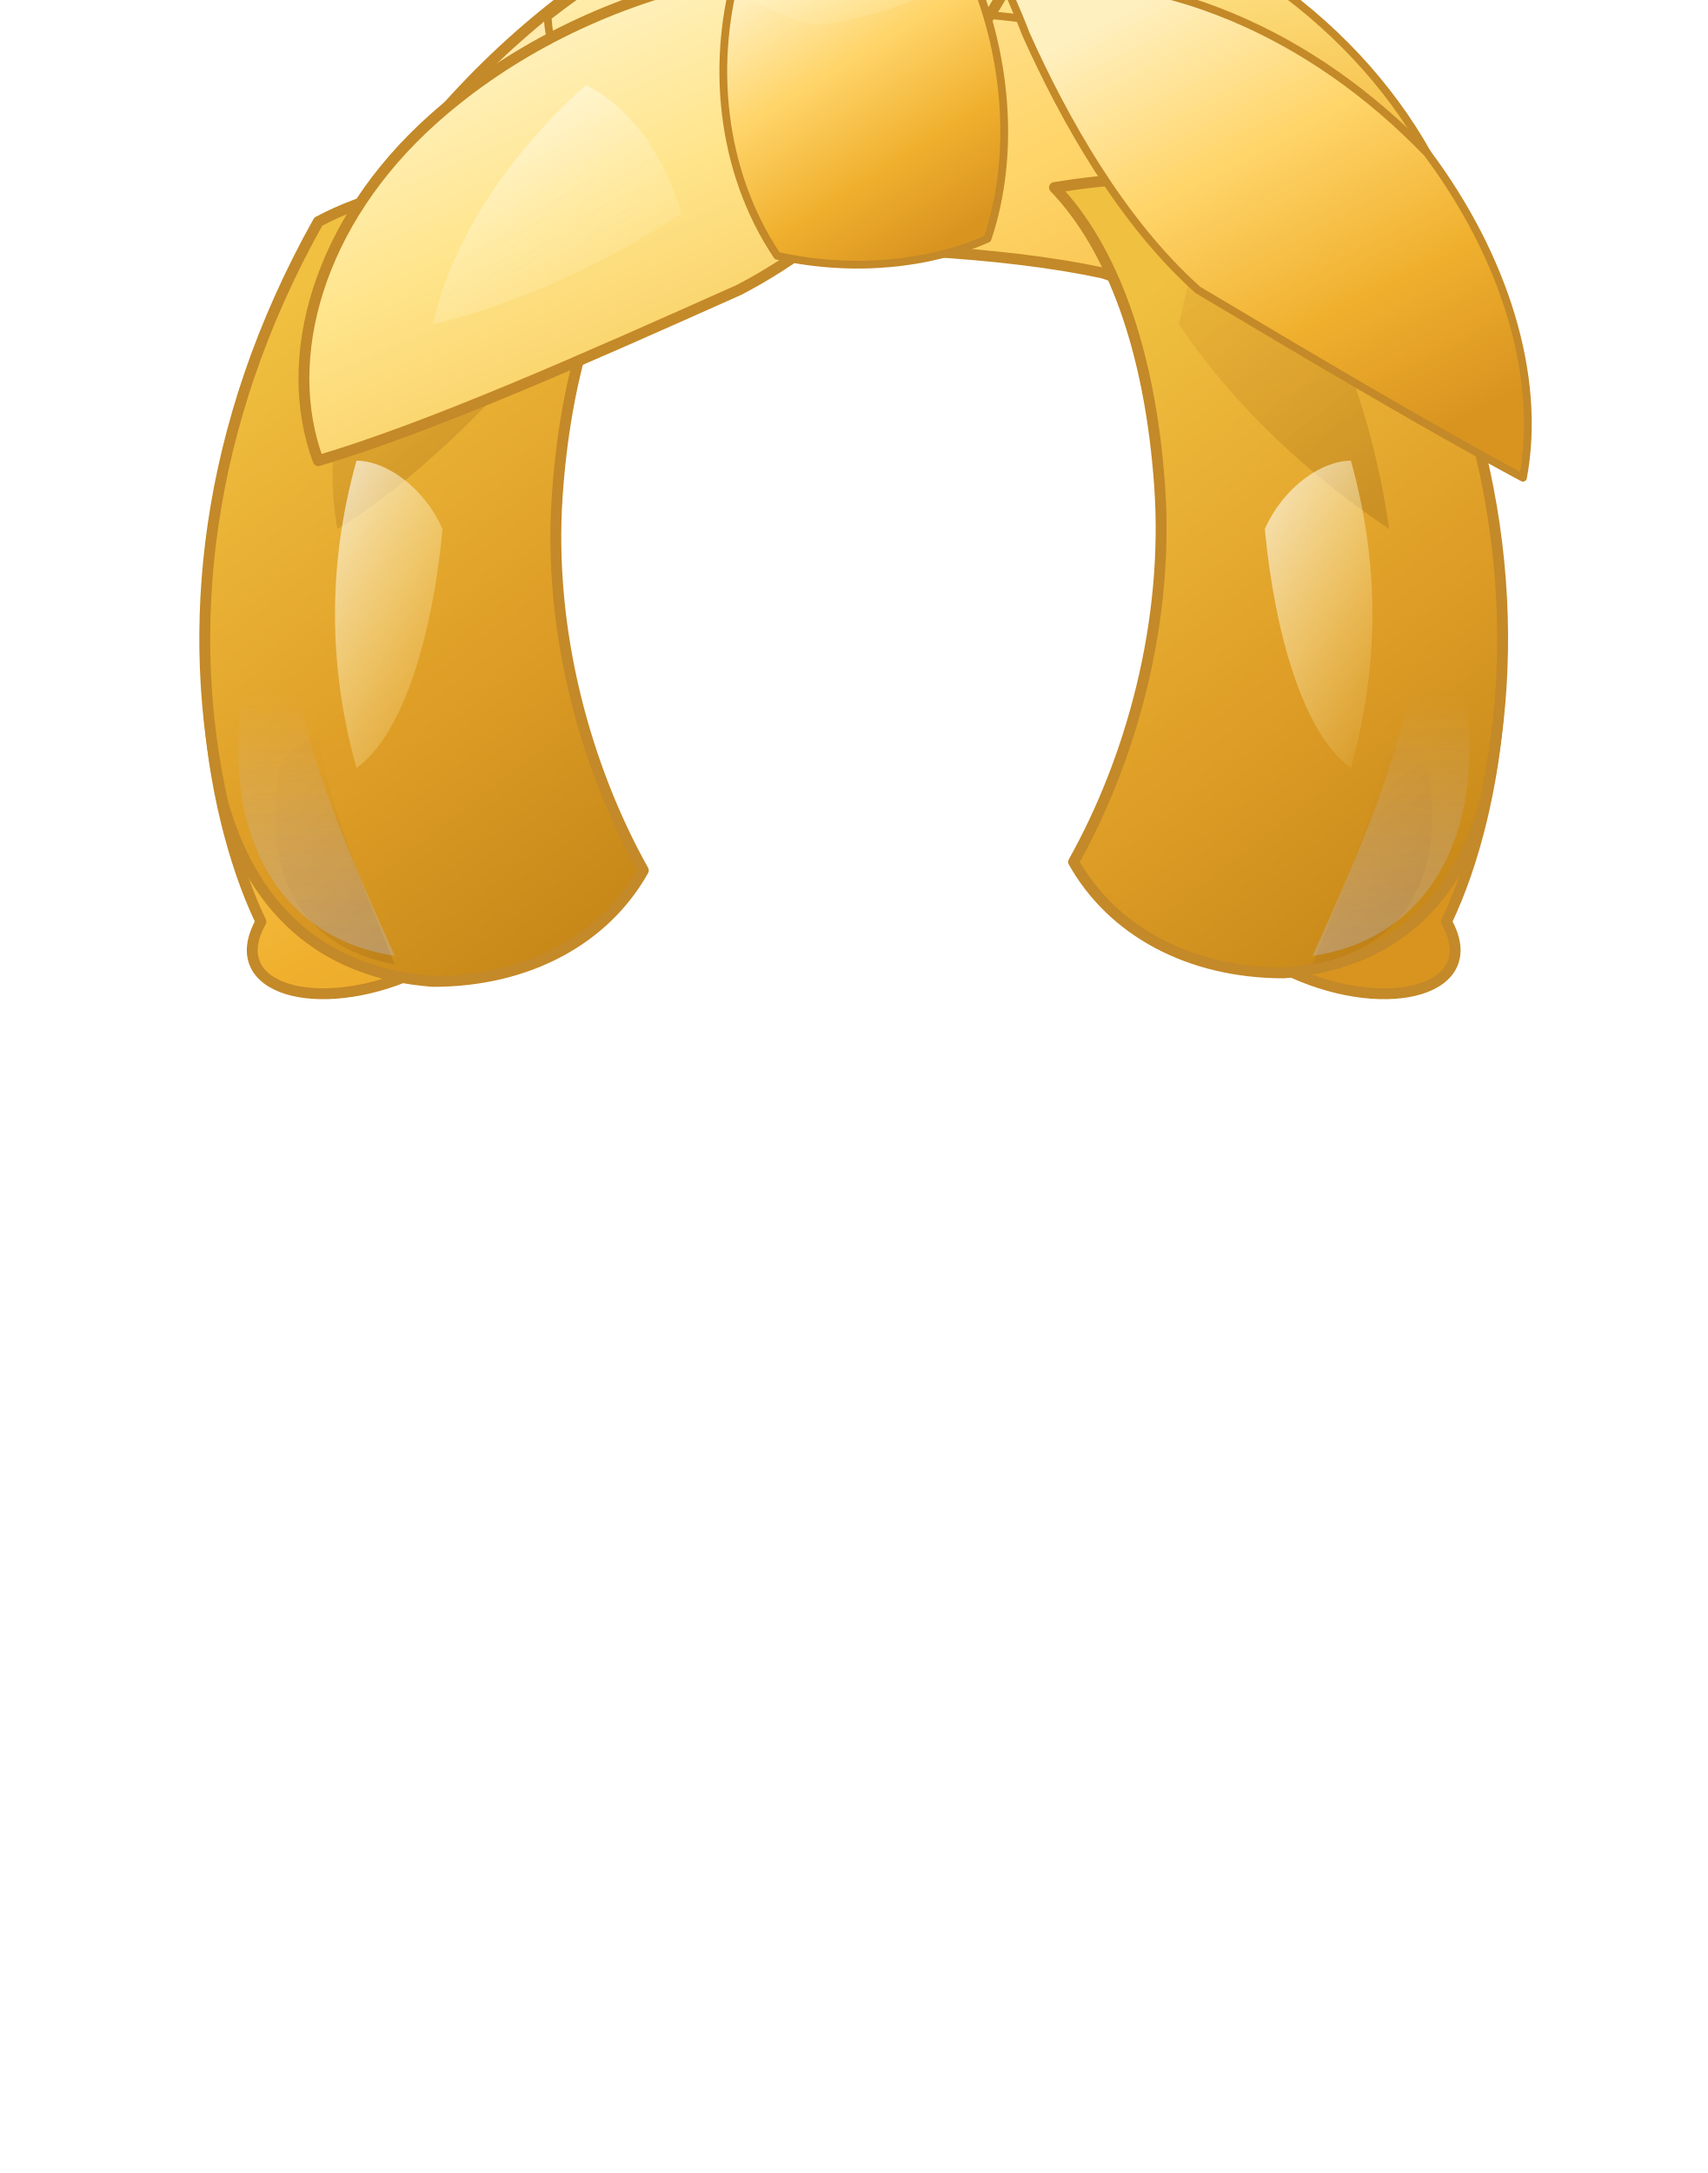
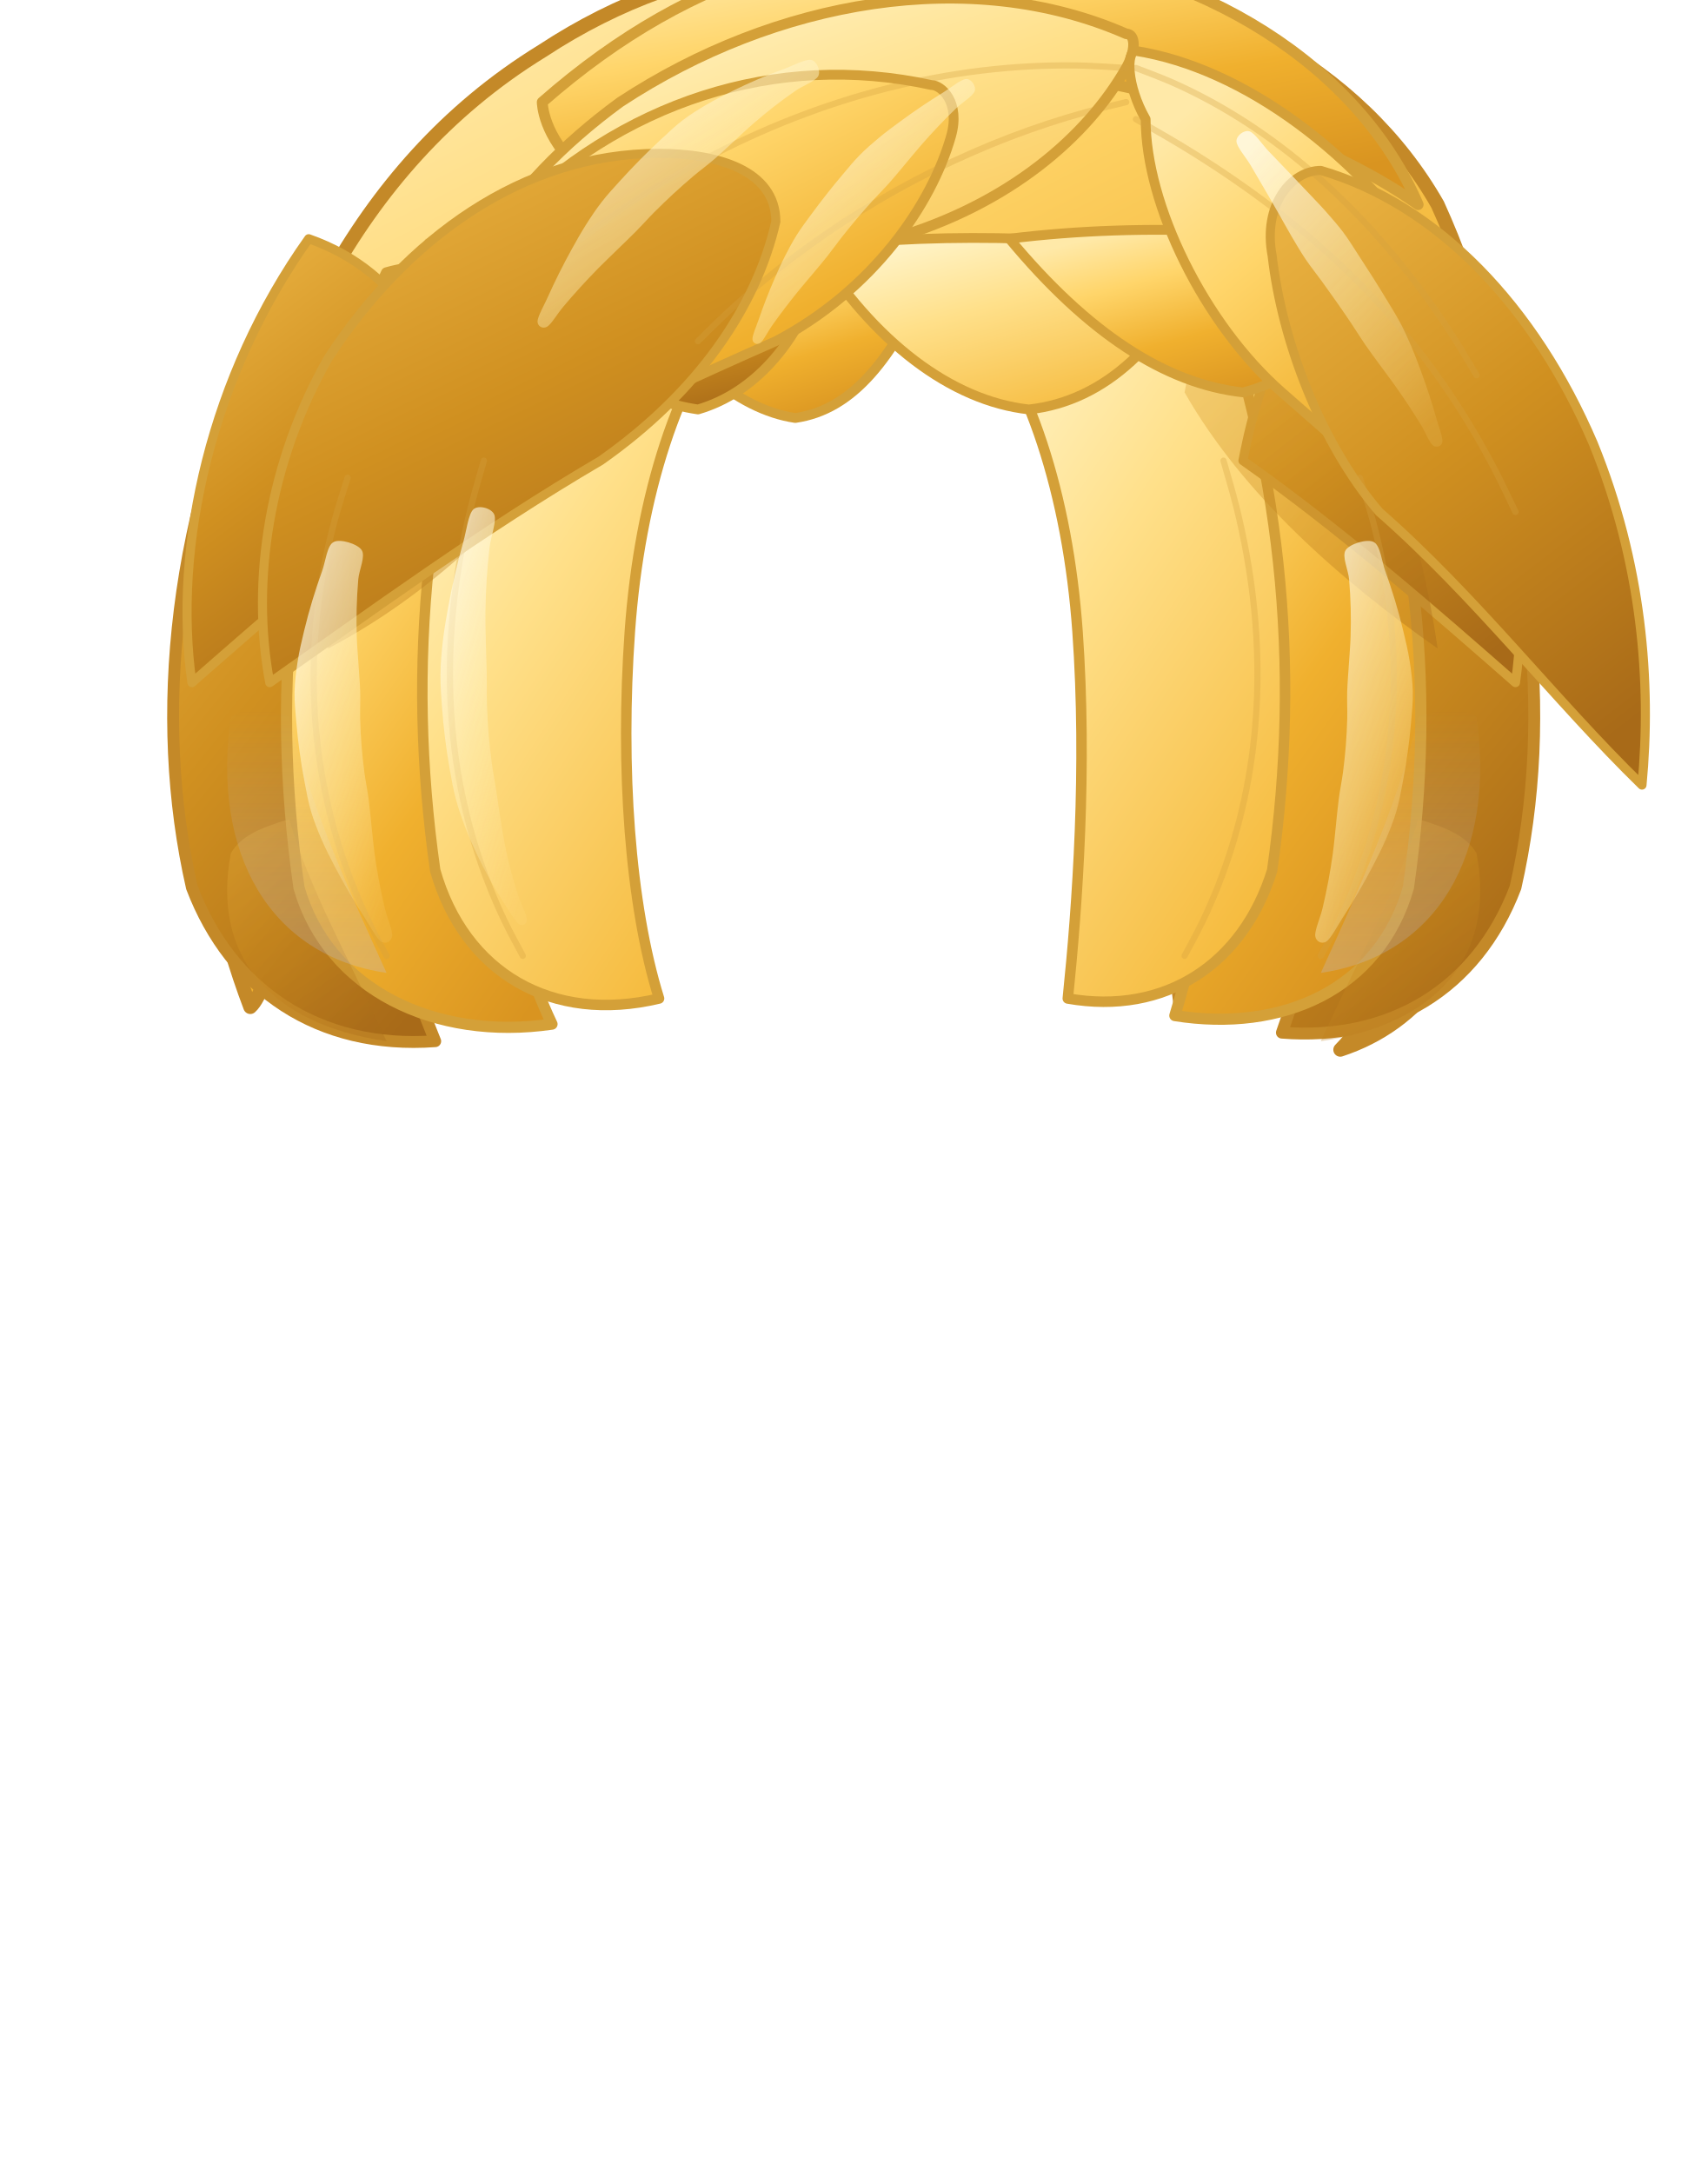
<svg xmlns="http://www.w3.org/2000/svg" viewBox="0 0 1100 1400" width="1100" height="1400">
  <defs>
-     <linearGradient id="hairGold" x1="0.25" y1="0.05" x2="0.75" y2="0.95">
-       <stop offset="0" stop-color="#FFF0C0" />
-       <stop offset="0.35" stop-color="#FFD56A" />
-       <stop offset="0.7" stop-color="#F0B02E" />
+     <linearGradient id="hairGold" x1="0.22" y1="0.05" x2="0.78" y2="0.95">
+       <stop offset="0" stop-color="#FFE9A8" />
+       <stop offset="0.28" stop-color="#FFD56A" />
+       <stop offset="0.62" stop-color="#F0B02E" />
      <stop offset="1" stop-color="#D99420" />
    </linearGradient>
-     <linearGradient id="hairLift" x1="0.2" y1="0" x2="0.8" y2="1">
-       <stop offset="0" stop-color="#FFF8D8" />
-       <stop offset="0.45" stop-color="#FFE48A" />
-       <stop offset="1" stop-color="#F5C048" />
+     <linearGradient id="hairDeep" x1="0.28" y1="0" x2="0.75" y2="1">
+       <stop offset="0" stop-color="#E8B040" />
+       <stop offset="0.45" stop-color="#D09020" />
+       <stop offset="1" stop-color="#A86A18" />
    </linearGradient>
-     <linearGradient id="hairAmber" x1="0.3" y1="0.1" x2="0.7" y2="1">
-       <stop offset="0" stop-color="#F0C040" />
-       <stop offset="0.55" stop-color="#E0A028" />
-       <stop offset="1" stop-color="#C88818" />
+     <linearGradient id="hairLift" x1="0.18" y1="0" x2="0.82" y2="1">
+       <stop offset="0" stop-color="#FFF6D0" />
+       <stop offset="0.4" stop-color="#FFE08A" />
+       <stop offset="1" stop-color="#F5B838" />
    </linearGradient>
-     <linearGradient id="hairDeep" x1="0.35" y1="0.2" x2="0.7" y2="1">
-       <stop offset="0" stop-color="#D49428" />
-       <stop offset="0.5" stop-color="#B87818" />
-       <stop offset="1" stop-color="#8A5810" />
-     </linearGradient>
-     <linearGradient id="sheen" x1="0.2" y1="0" x2="0.85" y2="1">
-       <stop offset="0" stop-color="#FFFEF8" stop-opacity="0.9" />
-       <stop offset="0.5" stop-color="#FFF2C0" stop-opacity="0.55" />
-       <stop offset="1" stop-color="#FFE8A0" stop-opacity="0.12" />
+     <linearGradient id="sheen" x1="0.15" y1="0" x2="0.85" y2="1">
+       <stop offset="0" stop-color="#FFFEF5" stop-opacity="0.88" />
+       <stop offset="0.55" stop-color="#FFF0B8" stop-opacity="0.55" />
+       <stop offset="1" stop-color="#FFE090" stop-opacity="0.15" />
    </linearGradient>
    <linearGradient id="bounce" x1="0.5" y1="0" x2="0.5" y2="1">
      <stop offset="0" stop-color="#B8C8FF" stop-opacity="0" />
-       <stop offset="0.55" stop-color="#B8C8FF" stop-opacity="0.22" />
-       <stop offset="1" stop-color="#B8C8FF" stop-opacity="0.35" />
+       <stop offset="0.55" stop-color="#B8C8FF" stop-opacity="0.18" />
+       <stop offset="1" stop-color="#B8C8FF" stop-opacity="0.28" />
    </linearGradient>
-     <radialGradient id="bgGlow" cx="0.5" cy="0.4" r="0.52">
-       <stop offset="0" stop-color="#FFC93A" stop-opacity="0.9" />
-       <stop offset="0.45" stop-color="#B9700F" stop-opacity="0.48" />
+     <radialGradient id="bgGlow" cx="0.5" cy="0.42" r="0.55">
+       <stop offset="0" stop-color="#FFC93A" stop-opacity="0.92" />
+       <stop offset="0.42" stop-color="#B9700F" stop-opacity="0.5" />
      <stop offset="1" stop-color="#0E0802" stop-opacity="0" />
    </radialGradient>
  </defs>
  <g id="Back Cap">
-     <path d="M 168.08 593.8 C 131.12 516.8, 118.8 384.8, 155.76 329.8 C 180.4 208.8, 254.32 76.8, 377.52 -11.2 C 451.44 -60.7, 500.72 -71.7, 550 -77.2 C 599.28 -71.7, 648.56 -60.7, 722.48 -11.2 C 845.68 76.8, 919.6 208.8, 944.24 329.8 C 981.2 384.8, 968.88 516.8, 931.92 593.8 C 956.56 637.8, 894.96 654.3, 833.36 626.8 C 870.32 560.8, 882.64 472.8, 870.32 406.8 C 845.68 538.8, 821.04 604.8, 784.08 582.8 C 777.92 516.8, 784.08 362.8, 771.76 274.8 C 765.6 219.8, 747.12 186.8, 710.16 175.8 C 648.56 162.6, 550 156, 451.44 162.6 C 389.84 175.8, 352.88 186.8, 328.24 274.8 C 315.92 362.8, 322.08 516.8, 315.92 582.8 C 278.96 604.8, 254.32 538.8, 229.68 406.8 C 217.36 472.8, 229.68 560.8, 266.64 626.8 C 205.04 654.3, 143.44 637.8, 168.08 593.8 Z" fill="url(#hairGold)" stroke="#C48928" stroke-width="7" stroke-linejoin="round" stroke-linecap="round" />
-     <path d="M 352.88 10.8 C 451.44 -66.2, 550 -88.2, 648.56 -77.2 C 771.76 -60.7, 870.32 10.8, 919.6 98.8 C 845.68 54.8, 747.12 21.8, 648.56 10.8 C 550 -0.2, 451.44 16.3, 377.52 65.8 C 352.88 43.8, 352.88 10.8, 352.88 10.8 Z" fill="url(#hairLift)" stroke="#C48928" stroke-width="5" stroke-linejoin="round" stroke-linecap="round" />
+     <path d="M 161.26 648.8 C 123.64 549.8, 111.1 417.8, 148.72 351.8 C 173.8 241.8, 223.96 109.8, 349.36 32.8 C 449.68 -33.2, 550 -33.2, 650.32 -22.2 C 775.72 -11.2, 876.04 43.8, 926.2 131.8 C 976.36 241.8, 988.9 373.8, 963.82 527.8 C 951.28 615.8, 913.66 659.8, 863.5 676.3 C 901.12 637.8, 913.66 571.8, 888.58 505.8 C 876.04 593.8, 800.8 637.8, 760.672 648.8 C 748.132 549.8, 754.402 417.8, 735.592 329.8 C 729.322 285.8, 710.512 255, 685.432 233 C 650.32 216.5, 550 211, 449.68 216.5 C 414.568 233, 389.488 255, 364.408 329.8 C 351.868 417.8, 351.868 549.8, 339.328 648.8 C 299.2 637.8, 223.96 593.8, 211.42 505.8 C 186.34 571.8, 173.8 637.8, 161.26 648.8 Z" fill="url(#hairGold)" stroke="#C48928" stroke-width="9" stroke-linejoin="round" stroke-linecap="round" />
+     <path d="M 349.36 65.8 C 449.68 -22.2, 550 -44.2, 650.32 -33.2 C 775.72 -22.2, 876.04 43.8, 913.66 131.8 C 850.96 87.8, 750.64 54.8, 650.32 43.8 C 550 32.8, 449.68 54.8, 374.44 109.8 C 349.36 87.8, 349.36 65.8, 349.36 65.8 Z" fill="url(#hairGold)" stroke="#D4A038" stroke-width="7" stroke-linejoin="round" stroke-linecap="round" />
  </g>
  <g id="Left Lock">
-     <path d="M 205.04 142.8 C 131.12 274.8, 118.8 406.8, 143.44 516.8 C 161.92 582.8, 205.04 626.8, 278.96 632.3 C 340.56 632.3, 389.84 604.8, 414.48 560.8 C 377.52 494.8, 352.88 406.8, 359.04 318.8 C 365.2 230.8, 389.84 164.8, 426.8 120.8 C 352.88 109.8, 266.64 109.8, 205.04 142.8 Z" fill="url(#hairAmber)" stroke="#C48928" stroke-width="7" stroke-linejoin="round" stroke-linecap="round" />
+     <path d="M 173.8 197.8 C 111.1 329.8, 98.56 461.8, 123.64 571.8 C 148.72 637.8, 205.15 676.3, 280.39 670.8 C 249.04 593.8, 223.96 505.8, 223.96 417.8 C 223.96 329.8, 249.04 252.8, 299.2 197.8 C 249.04 175.8, 198.88 175.8, 173.8 197.8 Z" fill="url(#hairDeep)" stroke="#C48928" stroke-width="7.65" stroke-linejoin="round" stroke-linecap="round" />
+     <path d="M 249.04 175.8 C 186.34 307.8, 173.8 439.8, 192.61 571.8 C 211.42 637.8, 280.39 670.8, 355.63 659.8 C 324.28 593.8, 311.74 505.8, 318.01 417.8 C 324.28 329.8, 349.36 252.8, 399.52 197.8 C 349.36 175.8, 286.66 164.8, 249.04 175.8 Z" fill="url(#hairGold)" stroke="#D4A038" stroke-width="7.2" stroke-linejoin="round" stroke-linecap="round" />
+     <path d="M 324.28 164.8 C 274.12 296.8, 261.58 428.8, 280.39 560.8 C 299.2 626.8, 355.63 659.8, 424.6 643.3 C 405.79 582.8, 399.52 494.8, 405.79 406.8 C 412.06 318.8, 437.14 241.8, 474.76 197.8 C 424.6 170.3, 368.17 159.3, 324.28 164.8 Z" fill="url(#hairLift)" stroke="#D4A038" stroke-width="6.75" stroke-linejoin="round" stroke-linecap="round" />
  </g>
  <g id="Right Lock">
-     <path d="M 894.96 142.8 C 968.88 274.8, 981.2 406.8, 956.56 516.8 C 938.08 582.8, 894.96 621.3, 827.2 626.8 C 765.6 626.8, 716.32 599.3, 691.68 555.3 C 728.64 489.3, 753.28 401.3, 747.12 313.3 C 740.96 225.3, 716.32 159.3, 679.36 120.8 C 747.12 109.8, 833.36 109.8, 894.96 142.8 Z" fill="url(#hairAmber)" stroke="#C48928" stroke-width="7" stroke-linejoin="round" stroke-linecap="round" />
+     <path d="M 926.2 197.8 C 988.9 329.8, 1001.44 461.8, 976.36 571.8 C 951.28 637.8, 894.85 670.8, 825.88 665.3 C 850.96 593.8, 876.04 505.8, 876.04 417.8 C 876.04 329.8, 850.96 252.8, 800.8 197.8 C 850.96 175.8, 901.12 175.8, 926.2 197.8 Z" fill="url(#hairDeep)" stroke="#C48928" stroke-width="7.65" stroke-linejoin="round" stroke-linecap="round" />
+     <path d="M 850.96 175.8 C 913.66 307.8, 926.2 439.8, 907.39 571.8 C 888.58 637.8, 825.88 665.3, 756.91 654.3 C 775.72 593.8, 788.26 505.8, 781.99 417.8 C 775.72 329.8, 750.64 252.8, 700.48 197.8 C 750.64 175.8, 813.34 164.8, 850.96 175.8 Z" fill="url(#hairGold)" stroke="#D4A038" stroke-width="7.2" stroke-linejoin="round" stroke-linecap="round" />
+     <path d="M 775.72 164.8 C 825.88 296.8, 838.42 428.8, 819.61 560.8 C 800.8 621.3, 750.64 654.3, 687.94 643.3 C 694.21 582.8, 700.48 494.8, 694.21 406.8 C 687.94 318.8, 662.86 241.8, 625.24 197.8 C 675.4 170.3, 731.83 159.3, 775.72 164.8 Z" fill="url(#hairLift)" stroke="#D4A038" stroke-width="6.75" stroke-linejoin="round" stroke-linecap="round" />
+   </g>
+   <g id="Side Caps">
+     <path d="M 198.88 153.8 C 136.18 241.8, 111.1 351.8, 123.64 439.8 C 173.8 395.8, 236.5 340.8, 299.2 296.8 C 286.66 230.8, 261.58 175.8, 198.88 153.8 Z" fill="url(#hairDeep)" stroke="#D4A038" stroke-width="5.85" stroke-linejoin="round" stroke-linecap="round" />
+     <path d="M 901.12 153.8 C 963.82 241.8, 988.9 351.8, 976.36 439.8 C 926.2 395.8, 863.5 340.8, 800.8 296.8 C 813.34 230.8, 838.42 175.8, 901.12 153.8 Z" fill="url(#hairDeep)" stroke="#D4A038" stroke-width="5.85" stroke-linejoin="round" stroke-linecap="round" />
  </g>
  <g id="Shadows" fill="url(#hairDeep)">
-     <path d="M 278.96 120.8 C 229.68 186.8, 205.04 274.8, 217.36 340.8 C 254.32 318.8, 303.6 274.8, 340.56 230.8 C 328.24 164.8, 303.6 126.3, 278.96 120.8 Z" opacity="0.28" />
-     <path d="M 796.4 109.8 C 845.68 164.8, 882.64 252.8, 894.96 340.8 C 845.68 307.8, 796.4 263.8, 759.44 208.8 C 771.76 153.8, 784.08 120.8, 796.4 109.8 Z" opacity="0.26" />
-     <path d="M 180.4 494.8 C 168.08 560.8, 192.72 610.3, 254.32 621.3 C 229.68 560.8, 211.2 516.8, 205.04 472.8 C 192.72 478.3, 186.56 483.8, 180.4 494.8 Z" opacity="0.22" />
-     <path d="M 919.6 494.8 C 931.92 560.8, 907.28 610.3, 845.68 621.3 C 870.32 560.8, 888.8 516.8, 894.96 472.8 C 907.28 478.3, 913.44 483.8, 919.6 494.8 Z" opacity="0.22" />
+     <path d="M 274.12 153.8 C 223.96 241.8, 198.88 351.8, 211.42 417.8 C 274.12 384.8, 336.82 329.8, 374.44 263.8 C 349.36 197.8, 311.74 153.8, 274.12 153.8 Z" opacity="0.38" />
+     <path d="M 825.88 142.8 C 876.04 219.8, 913.66 329.8, 926.2 417.8 C 863.5 373.8, 800.8 318.8, 763.18 252.8 C 775.72 186.8, 800.8 142.8, 825.88 142.8 Z" opacity="0.36" />
+     <path d="M 148.72 549.8 C 136.18 615.8, 173.8 659.8, 249.04 670.8 C 223.96 615.8, 198.88 571.8, 186.34 527.8 C 167.53 533.3, 154.99 538.8, 148.72 549.8 Z" opacity="0.32" />
+     <path d="M 951.28 549.8 C 963.82 615.8, 926.2 659.8, 850.96 670.8 C 876.04 615.8, 901.12 571.8, 913.66 527.8 C 932.47 533.3, 945.01 538.8, 951.28 549.8 Z" opacity="0.3" />
  </g>
-   <g id="Bounce Light" fill="url(#bounce)" opacity="0.85">
-     <path d="M 155.76 450.8 C 143.44 538.8, 180.4 604.8, 254.32 615.8 C 229.68 560.8, 205.04 505.8, 192.72 450.8 C 180.4 445.3, 161.92 445.3, 155.76 450.8 Z" />
-     <path d="M 944.24 450.8 C 956.56 538.8, 919.6 604.8, 845.68 615.8 C 870.32 560.8, 894.96 505.8, 907.28 450.8 C 919.6 445.3, 938.08 445.3, 944.24 450.8 Z" />
+   <g id="Bounce Light" fill="url(#bounce)" opacity="0.8">
+     <path d="M 148.72 461.8 C 136.18 549.8, 173.8 615.8, 249.04 626.8 C 223.96 571.8, 198.88 516.8, 186.34 461.8 C 173.8 456.3, 154.99 456.3, 148.72 461.8 Z" />
+     <path d="M 951.28 461.8 C 963.82 549.8, 926.2 615.8, 850.96 626.8 C 876.04 571.8, 901.12 516.8, 913.66 461.8 C 926.2 456.3, 945.01 456.3, 951.28 461.8 Z" />
  </g>
  <g id="Front Bangs">
-     <path d="M 648.56 -11.2 C 525.36 -44.2, 377.52 -11.2, 278.96 76.8 C 205.04 142.8, 180.4 230.8, 205.04 296.8 C 278.96 274.8, 377.52 230.8, 476.08 186.8 C 550 148.3, 599.28 87.8, 623.92 32.8 C 636.24 10.8, 648.56 -5.7, 648.56 -11.2 Z" fill="url(#hairLift)" stroke="#C48928" stroke-width="7" stroke-linejoin="round" stroke-linecap="round" />
-     <path d="M 476.08 -22.2 C 525.36 -38.7, 574.64 -38.7, 623.92 -22.2 C 648.56 32.8, 654.72 98.8, 636.24 153.8 C 599.28 170.3, 550 175.8, 500.72 164.8 C 463.76 109.8, 457.6 38.3, 476.08 -22.2 Z" fill="url(#hairGold)" stroke="#C48928" stroke-width="5" stroke-linejoin="round" stroke-linecap="round" />
-     <path d="M 648.56 -11.2 C 747.12 -22.2, 845.68 21.8, 919.6 98.8 C 968.88 164.8, 993.52 241.8, 981.2 307.8 C 919.6 274.8, 845.68 230.8, 771.76 186.8 C 722.48 142.8, 685.52 76.8, 660.88 21.8 C 654.72 5.3, 648.56 -5.7, 648.56 -11.2 Z" fill="url(#hairGold)" stroke="#C48928" stroke-width="5" stroke-linejoin="round" stroke-linecap="round" />
+     <path d="M 399.52 175.8 C 437.14 230.8, 474.76 263.8, 512.38 269.3 C 550 263.8, 575.08 230.8, 600.16 175.8 C 550 170.3, 474.76 170.3, 399.52 175.8 Z" fill="url(#hairGold)" stroke="#D4A038" stroke-width="6.3" stroke-linejoin="round" stroke-linecap="round" />
+     <path d="M 524.92 159.3 C 562.54 219.8, 612.7 258.3, 662.86 263.8 C 713.02 258.3, 750.64 219.8, 775.72 164.8 C 713.02 153.8, 612.7 148.3, 524.92 159.3 Z" fill="url(#hairLift)" stroke="#D4A038" stroke-width="6.3" stroke-linejoin="round" stroke-linecap="round" />
+     <path d="M 650.32 153.8 C 700.48 214.3, 750.64 247.3, 800.8 252.8 C 844.69 241.8, 876.04 203.3, 888.58 164.8 C 838.42 148.3, 738.1 142.8, 650.32 153.8 Z" fill="url(#hairGold)" stroke="#D4A038" stroke-width="6.3" stroke-linejoin="round" stroke-linecap="round" />
+     <path d="M 349.36 192.3 C 374.44 236.3, 412.06 258.3, 449.68 263.8 C 487.3 252.8, 512.38 219.8, 524.92 186.8 C 462.22 181.3, 399.52 181.3, 349.36 192.3 Z" fill="url(#hairDeep)" stroke="#D4A038" stroke-width="6.3" stroke-linejoin="round" stroke-linecap="round" />
+     <path d="M 299.2 153.8 C 274.12 197.8, 261.58 252.8, 274.12 296.8 C 324.28 285.8, 374.44 252.8, 399.52 208.8 C 374.44 164.8, 336.82 148.3, 299.2 153.8 Z" fill="url(#hairLift)" stroke="#D4A038" stroke-width="6.3" stroke-linejoin="round" stroke-linecap="round" />
  </g>
-   <g id="Highlights" fill="url(#sheen)">
-     <path d="M 451.44 -33.2 C 500.72 -49.7, 574.64 -55.2, 648.56 -44.2 C 623.92 -11.2, 574.64 10.8, 525.36 16.3 C 482.24 5.3, 457.6 -16.7, 451.44 -33.2 Z" opacity="0.88" />
-     <path d="M 377.52 54.8 C 328.24 98.8, 291.28 153.8, 278.96 208.8 C 328.24 197.8, 389.84 170.3, 439.12 137.3 C 426.8 98.8, 408.32 71.3, 377.52 54.8 Z" opacity="0.82" />
-     <path d="M 229.68 296.8 C 211.2 362.8, 211.2 428.8, 229.68 494.8 C 260.48 472.8, 278.96 406.8, 285.12 340.8 C 272.8 313.3, 248.16 296.8, 229.68 296.8 Z" opacity="0.72" />
-     <path d="M 870.32 296.8 C 888.8 362.8, 888.8 428.8, 870.32 494.8 C 839.52 472.8, 821.04 406.8, 814.88 340.8 C 827.2 313.3, 851.84 296.8, 870.32 296.8 Z" opacity="0.72" />
+   <g id="Crown Leaves">
+     <path d="M 725.56 21.8 C 625.24 -22.2, 499.84 -0.2, 399.52 65.8 C 324.28 120.8, 286.66 186.8, 274.12 252.8 C 374.44 230.8, 474.76 186.8, 575.08 153.8 C 650.32 131.8, 700.48 87.8, 725.56 43.8 C 731.83 32.8, 731.83 21.8, 725.56 21.8 Z" fill="url(#hairLift)" stroke="#D4A038" stroke-width="6.75" stroke-linejoin="round" stroke-linecap="round" />
+     <path d="M 600.16 54.8 C 499.84 32.8, 399.52 65.8, 324.28 142.8 C 261.58 208.8, 236.5 285.8, 236.5 351.8 C 311.74 307.8, 399.52 263.8, 499.84 219.8 C 562.54 186.8, 600.16 131.8, 612.7 87.8 C 618.97 65.8, 606.43 54.8, 600.16 54.8 Z" fill="url(#hairGold)" stroke="#D4A038" stroke-width="6.3" stroke-linejoin="round" stroke-linecap="round" />
+     <path d="M 424.6 98.8 C 336.82 98.8, 261.58 153.8, 211.42 230.8 C 173.8 296.8, 161.26 373.8, 173.8 439.8 C 236.5 395.8, 311.74 340.8, 386.98 296.8 C 449.68 252.8, 487.3 197.8, 499.84 142.8 C 499.84 109.8, 462.22 98.8, 424.6 98.8 Z" fill="url(#hairDeep)" stroke="#D4A038" stroke-width="5.85" stroke-linejoin="round" stroke-linecap="round" />
+     <path d="M 731.83 32.8 C 800.8 43.8, 876.04 98.8, 926.2 175.8 C 976.36 252.8, 1001.44 329.8, 1007.71 406.8 C 951.28 362.8, 888.58 307.8, 825.88 252.8 C 775.72 208.8, 738.1 131.8, 738.1 76.8 C 725.56 54.8, 725.56 32.8, 731.83 32.8 Z" fill="url(#hairGold)" stroke="#D4A038" stroke-width="6.3" stroke-linejoin="round" stroke-linecap="round" />
+     <path d="M 850.96 109.8 C 926.2 131.8, 988.9 197.8, 1026.52 285.8 C 1057.87 362.8, 1064.14 439.8, 1057.87 505.8 C 1001.44 450.8, 951.28 384.8, 888.58 329.8 C 850.96 285.8, 825.88 219.8, 819.61 164.8 C 813.34 131.8, 832.15 109.8, 850.96 109.8 Z" fill="url(#hairDeep)" stroke="#D4A038" stroke-width="5.85" stroke-linejoin="round" stroke-linecap="round" />
+   </g>
+   <g id="Flow Lines" fill="none" stroke="#D4A040" stroke-width="4" stroke-linecap="round" opacity="0.32">
+     <path d="M 725.56 43.8 C 720.337 43.531, 704.655 42.353, 694.225 42.183 C 683.794 42.013, 673.363 42.226, 662.976 42.781 C 652.589 43.337, 642.216 44.263, 631.902 45.519 C 621.587 46.775, 611.302 48.388, 601.089 50.319 C 590.876 52.249, 580.707 54.524, 570.624 57.104 C 560.542 59.685, 550.518 62.596, 540.595 65.8 C 530.672 69.004, 520.822 72.526, 511.088 76.329 C 501.354 80.131, 491.707 84.239, 482.191 88.615 C 472.675 92.99, 463.26 97.658, 453.991 102.581 C 444.721 107.504, 435.568 112.707, 426.574 118.152 C 417.58 123.597, 408.717 129.309, 400.028 135.25 C 391.339 141.192, 378.705 150.708, 374.44 153.8" />
+     <path d="M 725.56 65.8 C 721.382 66.83, 708.835 69.698, 700.495 71.981 C 692.154 74.264, 683.813 76.777, 675.516 79.499 C 667.219 82.221, 658.936 85.167, 650.712 88.316 C 642.487 91.465, 634.292 94.83, 626.169 98.393 C 618.046 101.955, 609.967 105.728, 601.974 109.692 C 593.982 113.656, 586.048 117.823, 578.215 122.175 C 570.382 126.527, 562.622 131.076, 554.978 135.804 C 547.334 140.532, 539.777 145.45, 532.351 150.541 C 524.925 155.631, 517.6 160.906, 510.421 166.347 C 503.241 171.787, 496.178 177.406, 489.274 183.184 C 482.37 188.962, 475.597 194.912, 468.998 201.015 C 462.399 207.117, 452.9 216.669, 449.68 219.8" />
+     <path d="M 731.83 43.8 C 735.683 45.325, 747.376 49.612, 754.947 52.948 C 762.518 56.283, 769.959 59.924, 777.258 63.814 C 784.558 67.703, 791.723 71.879, 798.743 76.284 C 805.763 80.689, 812.645 85.362, 819.378 90.244 C 826.111 95.127, 832.703 100.258, 839.142 105.58 C 845.581 110.901, 851.876 116.452, 858.014 122.175 C 864.152 127.898, 870.141 133.831, 875.971 139.916 C 881.801 146.002, 887.478 152.279, 892.992 158.689 C 898.506 165.099, 903.864 171.681, 909.055 178.378 C 914.247 185.075, 919.278 191.924, 924.139 198.869 C 929 205.814, 933.698 212.893, 938.221 220.048 C 942.745 227.203, 949.104 238.175, 951.28 241.8" />
+     <path d="M 731.83 76.8 C 736.643 79.59, 751.377 87.872, 760.709 93.542 C 770.041 99.212, 779.069 104.958, 787.825 110.819 C 796.58 116.679, 805.042 122.629, 813.242 128.706 C 821.442 134.783, 829.36 140.962, 837.027 147.281 C 844.694 153.601, 852.088 160.034, 859.244 166.621 C 866.399 173.207, 873.293 179.921, 879.959 186.8 C 886.624 193.679, 893.039 200.699, 899.237 207.896 C 905.434 215.094, 911.392 222.444, 917.143 229.985 C 922.894 237.526, 928.417 245.233, 933.744 253.144 C 939.07 261.054, 944.179 269.143, 949.103 277.448 C 954.027 285.753, 958.744 294.249, 963.287 302.975 C 967.829 311.7, 974.181 325.329, 976.36 329.8" />
+     <path d="M 223.96 307.8 C 222.565 312.381, 218.041 326.138, 215.593 335.287 C 213.145 344.437, 211.045 353.587, 209.272 362.698 C 207.499 371.81, 206.067 380.908, 204.954 389.956 C 203.841 399.004, 203.062 408.026, 202.596 416.985 C 202.129 425.944, 201.988 434.864, 202.153 443.709 C 202.317 452.553, 202.801 461.346, 203.582 470.05 C 204.364 478.754, 205.457 487.395, 206.841 495.933 C 208.225 504.472, 209.913 512.934, 211.884 521.281 C 213.856 529.629, 216.125 537.888, 218.67 546.019 C 221.214 554.15, 224.05 562.179, 227.153 570.069 C 230.257 577.958, 233.643 585.732, 237.291 593.354 C 240.939 600.976, 247.082 612.059, 249.04 615.8" />
+     <path d="M 311.74 296.8 C 310.345 301.802, 305.821 316.892, 303.373 326.814 C 300.925 336.737, 298.825 346.582, 297.052 356.332 C 295.279 366.083, 293.847 375.75, 292.734 385.316 C 291.621 394.881, 290.842 404.358, 290.376 413.726 C 289.909 423.094, 289.768 432.367, 289.933 441.525 C 290.097 450.683, 290.581 459.74, 291.363 468.675 C 292.144 477.61, 293.237 486.438, 294.621 495.137 C 296.005 503.837, 297.693 512.422, 299.664 520.874 C 301.636 529.326, 303.905 537.656, 306.45 545.847 C 308.994 554.037, 311.83 562.101, 314.933 570.018 C 318.037 577.934, 321.423 585.718, 325.071 593.348 C 328.719 600.978, 334.862 612.058, 336.82 615.8" />
+     <path d="M 876.04 307.8 C 877.435 312.381, 881.959 326.138, 884.407 335.287 C 886.855 344.437, 888.955 353.587, 890.728 362.698 C 892.501 371.81, 893.933 380.908, 895.046 389.956 C 896.159 399.004, 896.938 408.026, 897.404 416.985 C 897.871 425.944, 898.012 434.864, 897.847 443.709 C 897.683 452.553, 897.199 461.346, 896.418 470.05 C 895.636 478.754, 894.543 487.395, 893.159 495.933 C 891.775 504.472, 890.087 512.934, 888.116 521.281 C 886.144 529.629, 883.875 537.888, 881.33 546.019 C 878.786 554.15, 875.95 562.179, 872.847 570.069 C 869.743 577.958, 866.357 585.732, 862.709 593.354 C 859.061 600.976, 852.918 612.059, 850.96 615.8" />
+     <path d="M 788.26 296.8 C 789.655 301.802, 794.179 316.892, 796.627 326.814 C 799.075 336.737, 801.175 346.582, 802.948 356.332 C 804.721 366.083, 806.153 375.75, 807.266 385.316 C 808.379 394.881, 809.158 404.358, 809.624 413.726 C 810.091 423.094, 810.232 432.367, 810.067 441.525 C 809.903 450.683, 809.419 459.74, 808.638 468.675 C 807.856 477.61, 806.763 486.438, 805.379 495.137 C 803.995 503.837, 802.307 512.422, 800.336 520.874 C 798.364 529.326, 796.095 537.656, 793.55 545.847 C 791.006 554.037, 788.17 562.101, 785.067 570.018 C 781.963 577.934, 778.577 585.718, 774.929 593.348 C 771.281 600.978, 765.138 612.058, 763.18 615.8" />
+   </g>
+   <g id="Highlights" fill="url(#sheen)" opacity="0.8">
+     <path d="M 522.653 38.632 C 519.02 37.855, 511.105 42.237, 505.383 44.307 C 499.661 46.378, 493.966 48.637, 488.324 51.052 C 482.682 53.468, 477.075 56.062, 471.53 58.8 C 465.985 61.537, 460.391 64.326, 455.053 67.479 C 449.715 70.632, 444.41 73.957, 439.503 77.715 C 434.596 81.473, 430.139 85.83, 425.612 90.027 C 421.085 94.224, 416.658 98.526, 412.34 102.896 C 408.022 107.267, 403.807 111.73, 399.705 116.25 C 395.603 120.77, 391.439 125.237, 387.727 130.018 C 384.015 134.798, 380.651 139.867, 377.433 144.936 C 374.215 150.005, 371.29 155.252, 368.42 160.429 C 365.551 165.607, 362.814 170.809, 360.217 175.999 C 357.621 181.189, 355.159 186.393, 352.841 191.57 C 350.523 196.747, 346.381 203.9, 346.31 207.061 C 346.238 210.223, 349.668 212.087, 352.41 210.539 C 355.152 208.99, 359.205 201.988, 362.761 197.769 C 366.317 193.549, 369.985 189.356, 373.746 185.222 C 377.508 181.087, 381.376 176.99, 385.331 172.963 C 389.286 168.936, 393.423 165.028, 397.477 161.061 C 401.532 157.094, 405.668 153.199, 409.658 149.16 C 413.649 145.122, 417.406 140.865, 421.417 136.831 C 425.429 132.797, 429.537 128.825, 433.725 124.954 C 437.914 121.083, 442.194 117.287, 446.547 113.602 C 450.901 109.918, 455.517 106.562, 459.848 102.848 C 464.179 99.133, 468.293 95.179, 472.531 91.316 C 476.769 87.454, 480.924 83.444, 485.274 79.671 C 489.625 75.899, 494.078 72.223, 498.633 68.682 C 503.188 65.14, 507.845 61.707, 512.604 58.422 C 517.363 55.136, 525.512 52.266, 527.187 48.968 C 528.861 45.67, 526.287 39.409, 522.653 38.632 Z" />
+     <path d="M 622.503 50.9 C 619.171 51.009, 612.776 56.421, 607.989 59.356 C 603.202 62.292, 598.459 65.355, 593.781 68.511 C 589.103 71.667, 584.477 74.939, 579.922 78.29 C 575.366 81.642, 570.785 85.019, 566.448 88.621 C 562.111 92.224, 557.828 95.93, 553.9 99.904 C 549.972 103.878, 546.456 108.241, 542.879 112.466 C 539.302 116.692, 535.818 120.967, 532.439 125.257 C 529.059 129.547, 525.776 133.875, 522.601 138.206 C 519.427 142.537, 516.195 146.792, 513.391 151.244 C 510.587 155.697, 508.114 160.333, 505.776 164.921 C 503.437 169.509, 501.372 174.194, 499.361 178.774 C 497.35 183.354, 495.462 187.91, 493.709 192.401 C 491.956 196.893, 490.33 201.347, 488.843 205.723 C 487.357 210.099, 484.629 216.118, 484.79 218.655 C 484.951 221.192, 487.731 222.388, 489.81 220.945 C 491.889 219.501, 494.668 213.667, 497.264 209.993 C 499.86 206.319, 502.572 202.612, 505.386 198.901 C 508.2 195.191, 511.126 191.457, 514.148 187.731 C 517.169 184.004, 520.375 180.319, 523.518 176.545 C 526.66 172.771, 529.897 169.005, 533.003 165.087 C 536.109 161.169, 539.008 157.037, 542.155 153.038 C 545.302 149.039, 548.551 145.045, 551.886 141.093 C 555.222 137.141, 558.654 133.206, 562.166 129.326 C 565.679 125.446, 569.445 121.759, 572.962 117.812 C 576.48 113.865, 579.826 109.73, 583.273 105.643 C 586.72 101.557, 590.097 97.349, 593.646 93.293 C 597.194 89.236, 600.837 85.228, 604.564 81.305 C 608.292 77.381, 612.111 73.517, 616.013 69.75 C 619.915 65.983, 626.895 61.842, 627.977 58.7 C 629.059 55.559, 625.834 50.79, 622.503 50.9 Z" />
+     <path d="M 796.607 90.987 C 796.72 94.617, 802.662 101.26, 805.672 106.391 C 808.682 111.522, 811.69 116.651, 814.665 121.772 C 817.64 126.893, 820.603 132.01, 823.522 137.117 C 826.441 142.224, 829.224 147.405, 832.178 152.413 C 835.133 157.42, 838.049 162.413, 841.249 167.16 C 844.448 171.908, 848.057 176.324, 851.375 180.9 C 854.693 185.475, 857.963 190.046, 861.158 194.612 C 864.353 199.178, 867.49 203.74, 870.545 208.297 C 873.599 212.854, 876.421 217.5, 879.483 221.954 C 882.546 226.408, 885.775 230.702, 888.919 235.018 C 892.063 239.334, 895.294 243.558, 898.345 247.85 C 901.396 252.141, 904.364 256.443, 907.224 260.767 C 910.085 265.091, 912.855 269.428, 915.51 273.793 C 918.165 278.159, 920.863 285.15, 923.153 286.958 C 925.442 288.766, 928.874 287.548, 929.247 284.642 C 929.621 281.736, 926.808 274.584, 925.392 269.521 C 923.976 264.458, 922.42 259.366, 920.754 254.262 C 919.087 249.157, 917.29 244.03, 915.393 238.893 C 913.496 233.756, 911.56 228.552, 909.372 223.439 C 907.184 218.326, 904.882 213.192, 902.265 208.217 C 899.649 203.242, 896.609 198.461, 893.673 193.589 C 890.738 188.717, 887.721 183.851, 884.652 178.988 C 881.583 174.126, 878.443 169.268, 875.259 164.415 C 872.076 159.561, 869.055 154.549, 865.552 149.868 C 862.049 145.187, 858.153 140.752, 854.24 136.33 C 850.328 131.909, 846.152 127.662, 842.076 123.34 C 838 119.018, 833.894 114.707, 829.783 110.4 C 825.671 106.092, 821.539 101.793, 817.407 97.495 C 813.275 93.197, 808.46 85.698, 804.993 84.613 C 801.527 83.528, 796.494 87.357, 796.607 90.987 Z" />
+     <path d="M 214.915 349.222 C 210.663 351.498, 209.782 361.717, 207.49 368.03 C 205.198 374.344, 203.09 380.706, 201.164 387.103 C 199.238 393.501, 197.495 399.943, 195.933 406.415 C 194.372 412.887, 192.821 419.4, 191.795 425.936 C 190.768 432.472, 189.925 439.081, 189.774 445.631 C 189.623 452.182, 190.343 458.741, 190.888 465.24 C 191.433 471.739, 192.158 478.205, 193.044 484.625 C 193.931 491.045, 194.992 497.427, 196.208 503.76 C 197.425 510.092, 198.527 516.458, 200.344 522.618 C 202.161 528.778, 204.574 534.812, 207.111 540.718 C 209.648 546.625, 212.618 552.376, 215.566 558.059 C 218.515 563.743, 221.602 569.33, 224.803 574.819 C 228.004 580.307, 231.335 585.698, 234.774 590.988 C 238.213 596.279, 242.456 604.553, 245.434 606.562 C 248.413 608.57, 252.225 606.585, 252.646 603.038 C 253.067 599.492, 249.372 591.206, 247.96 585.283 C 246.548 579.36, 245.285 573.425, 244.175 567.499 C 243.066 561.572, 242.106 555.642, 241.302 549.726 C 240.497 543.811, 239.987 537.867, 239.347 532.007 C 238.706 526.147, 238.225 520.325, 237.458 514.566 C 236.692 508.806, 235.503 503.173, 234.748 497.45 C 233.993 491.726, 233.384 485.981, 232.931 480.225 C 232.477 474.469, 232.172 468.695, 232.025 462.914 C 231.879 457.133, 232.227 451.355, 232.052 445.538 C 231.876 439.72, 231.338 433.912, 230.972 428.008 C 230.607 422.104, 230.056 416.136, 229.859 410.111 C 229.662 404.087, 229.632 398, 229.792 391.861 C 229.953 385.722, 230.288 379.523, 230.824 373.276 C 231.359 367.029, 235.656 358.387, 233.005 354.378 C 230.353 350.369, 219.168 346.947, 214.915 349.222 Z" />
+     <path d="M 866.995 354.378 C 864.344 358.387, 868.641 367.029, 869.176 373.276 C 869.712 379.523, 870.047 385.722, 870.208 391.861 C 870.368 398, 870.338 404.087, 870.141 410.111 C 869.944 416.136, 869.393 422.104, 869.028 428.008 C 868.662 433.912, 868.124 439.72, 867.948 445.538 C 867.773 451.355, 868.121 457.133, 867.975 462.914 C 867.828 468.695, 867.523 474.469, 867.069 480.225 C 866.616 485.981, 866.007 491.726, 865.252 497.45 C 864.497 503.173, 863.308 508.806, 862.542 514.566 C 861.775 520.325, 861.294 526.147, 860.653 532.007 C 860.013 537.867, 859.503 543.811, 858.698 549.726 C 857.894 555.642, 856.934 561.572, 855.825 567.499 C 854.715 573.425, 853.452 579.36, 852.04 585.283 C 850.628 591.206, 846.933 599.492, 847.354 603.038 C 847.775 606.585, 851.587 608.57, 854.566 606.562 C 857.544 604.553, 861.787 596.279, 865.226 590.988 C 868.665 585.698, 871.996 580.307, 875.197 574.819 C 878.398 569.33, 881.485 563.743, 884.434 558.059 C 887.382 552.376, 890.352 546.625, 892.889 540.718 C 895.426 534.812, 897.839 528.778, 899.656 522.618 C 901.473 516.458, 902.575 510.092, 903.792 503.76 C 905.008 497.427, 906.069 491.045, 906.956 484.625 C 907.842 478.205, 908.567 471.739, 909.112 465.24 C 909.657 458.741, 910.377 452.182, 910.226 445.631 C 910.075 439.081, 909.232 432.472, 908.205 425.936 C 907.179 419.4, 905.628 412.887, 904.067 406.415 C 902.505 399.943, 900.762 393.501, 898.836 387.103 C 896.91 380.706, 894.802 374.344, 892.51 368.03 C 890.218 361.717, 889.337 351.498, 885.085 349.222 C 880.832 346.947, 869.647 350.369, 866.995 354.378 Z" />
+     <path d="M 305.054 328.106 C 301.727 331.075, 300.474 342.223, 298.461 349.307 C 296.449 356.39, 294.624 363.503, 292.98 370.608 C 291.336 377.713, 289.878 384.834, 288.597 391.937 C 287.316 399.04, 286.099 406.147, 285.296 413.224 C 284.493 420.301, 283.871 427.395, 283.779 434.398 C 283.687 441.402, 284.253 448.374, 284.746 455.246 C 285.238 462.118, 285.906 468.924, 286.735 475.629 C 287.564 482.335, 288.563 488.962, 289.719 495.478 C 290.874 501.993, 292.006 508.471, 293.669 514.721 C 295.333 520.972, 297.451 527.072, 299.701 532.981 C 301.95 538.89, 304.543 544.615, 307.167 550.176 C 309.791 555.737, 312.558 561.142, 315.442 566.348 C 318.327 571.554, 321.347 576.591, 324.474 581.414 C 327.601 586.238, 331.712 593.475, 334.205 595.291 C 336.698 597.106, 339.499 595.372, 339.435 592.309 C 339.371 589.247, 335.543 582.16, 333.82 576.914 C 332.097 571.668, 330.523 566.297, 329.096 560.832 C 327.67 555.367, 326.391 549.788, 325.261 544.125 C 324.131 538.461, 323.245 532.673, 322.317 526.852 C 321.389 521.032, 320.613 515.138, 319.693 509.201 C 318.773 503.265, 317.613 497.316, 316.797 491.236 C 315.982 485.156, 315.312 478.972, 314.8 472.721 C 314.288 466.47, 313.926 460.127, 313.727 453.73 C 313.528 447.333, 313.722 440.868, 313.606 434.338 C 313.49 427.808, 313.173 421.224, 313.031 414.551 C 312.889 407.878, 312.671 401.115, 312.755 394.299 C 312.84 387.484, 313.093 380.591, 313.536 373.657 C 313.979 366.724, 314.598 359.725, 315.413 352.698 C 316.228 345.67, 320.152 335.592, 318.426 331.494 C 316.699 327.395, 308.382 325.137, 305.054 328.106 Z" />
  </g>
</svg>
